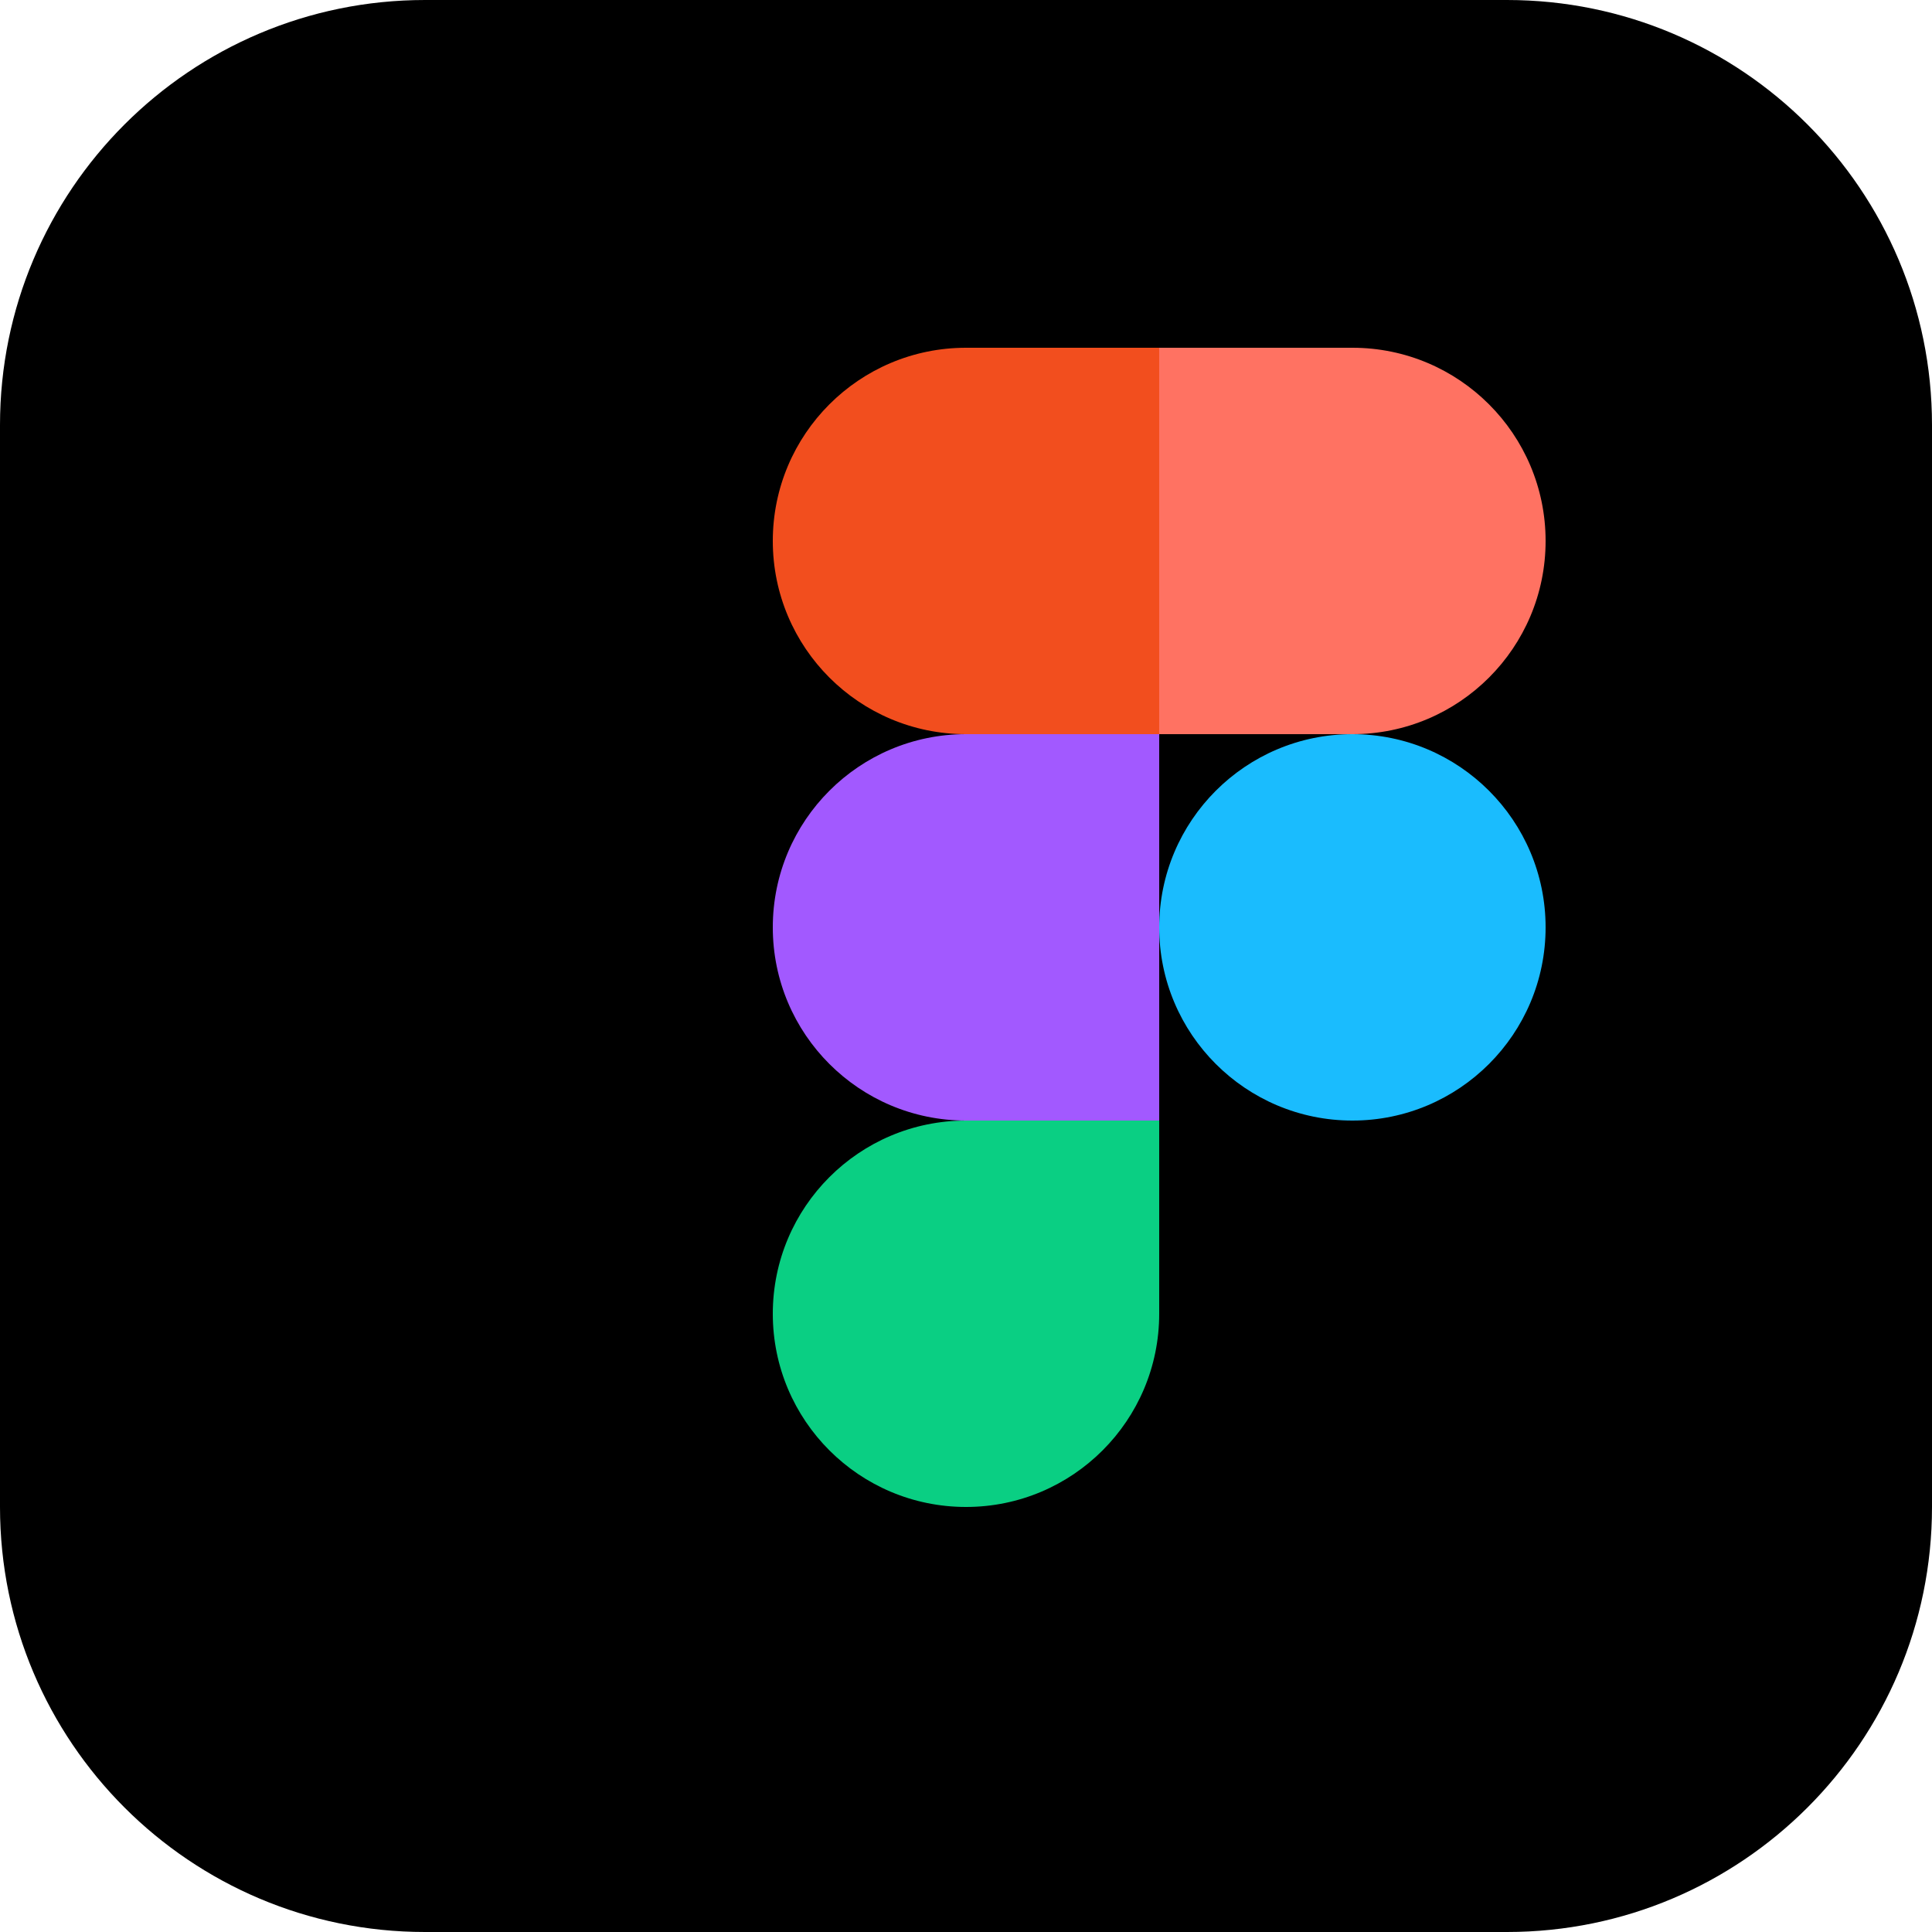
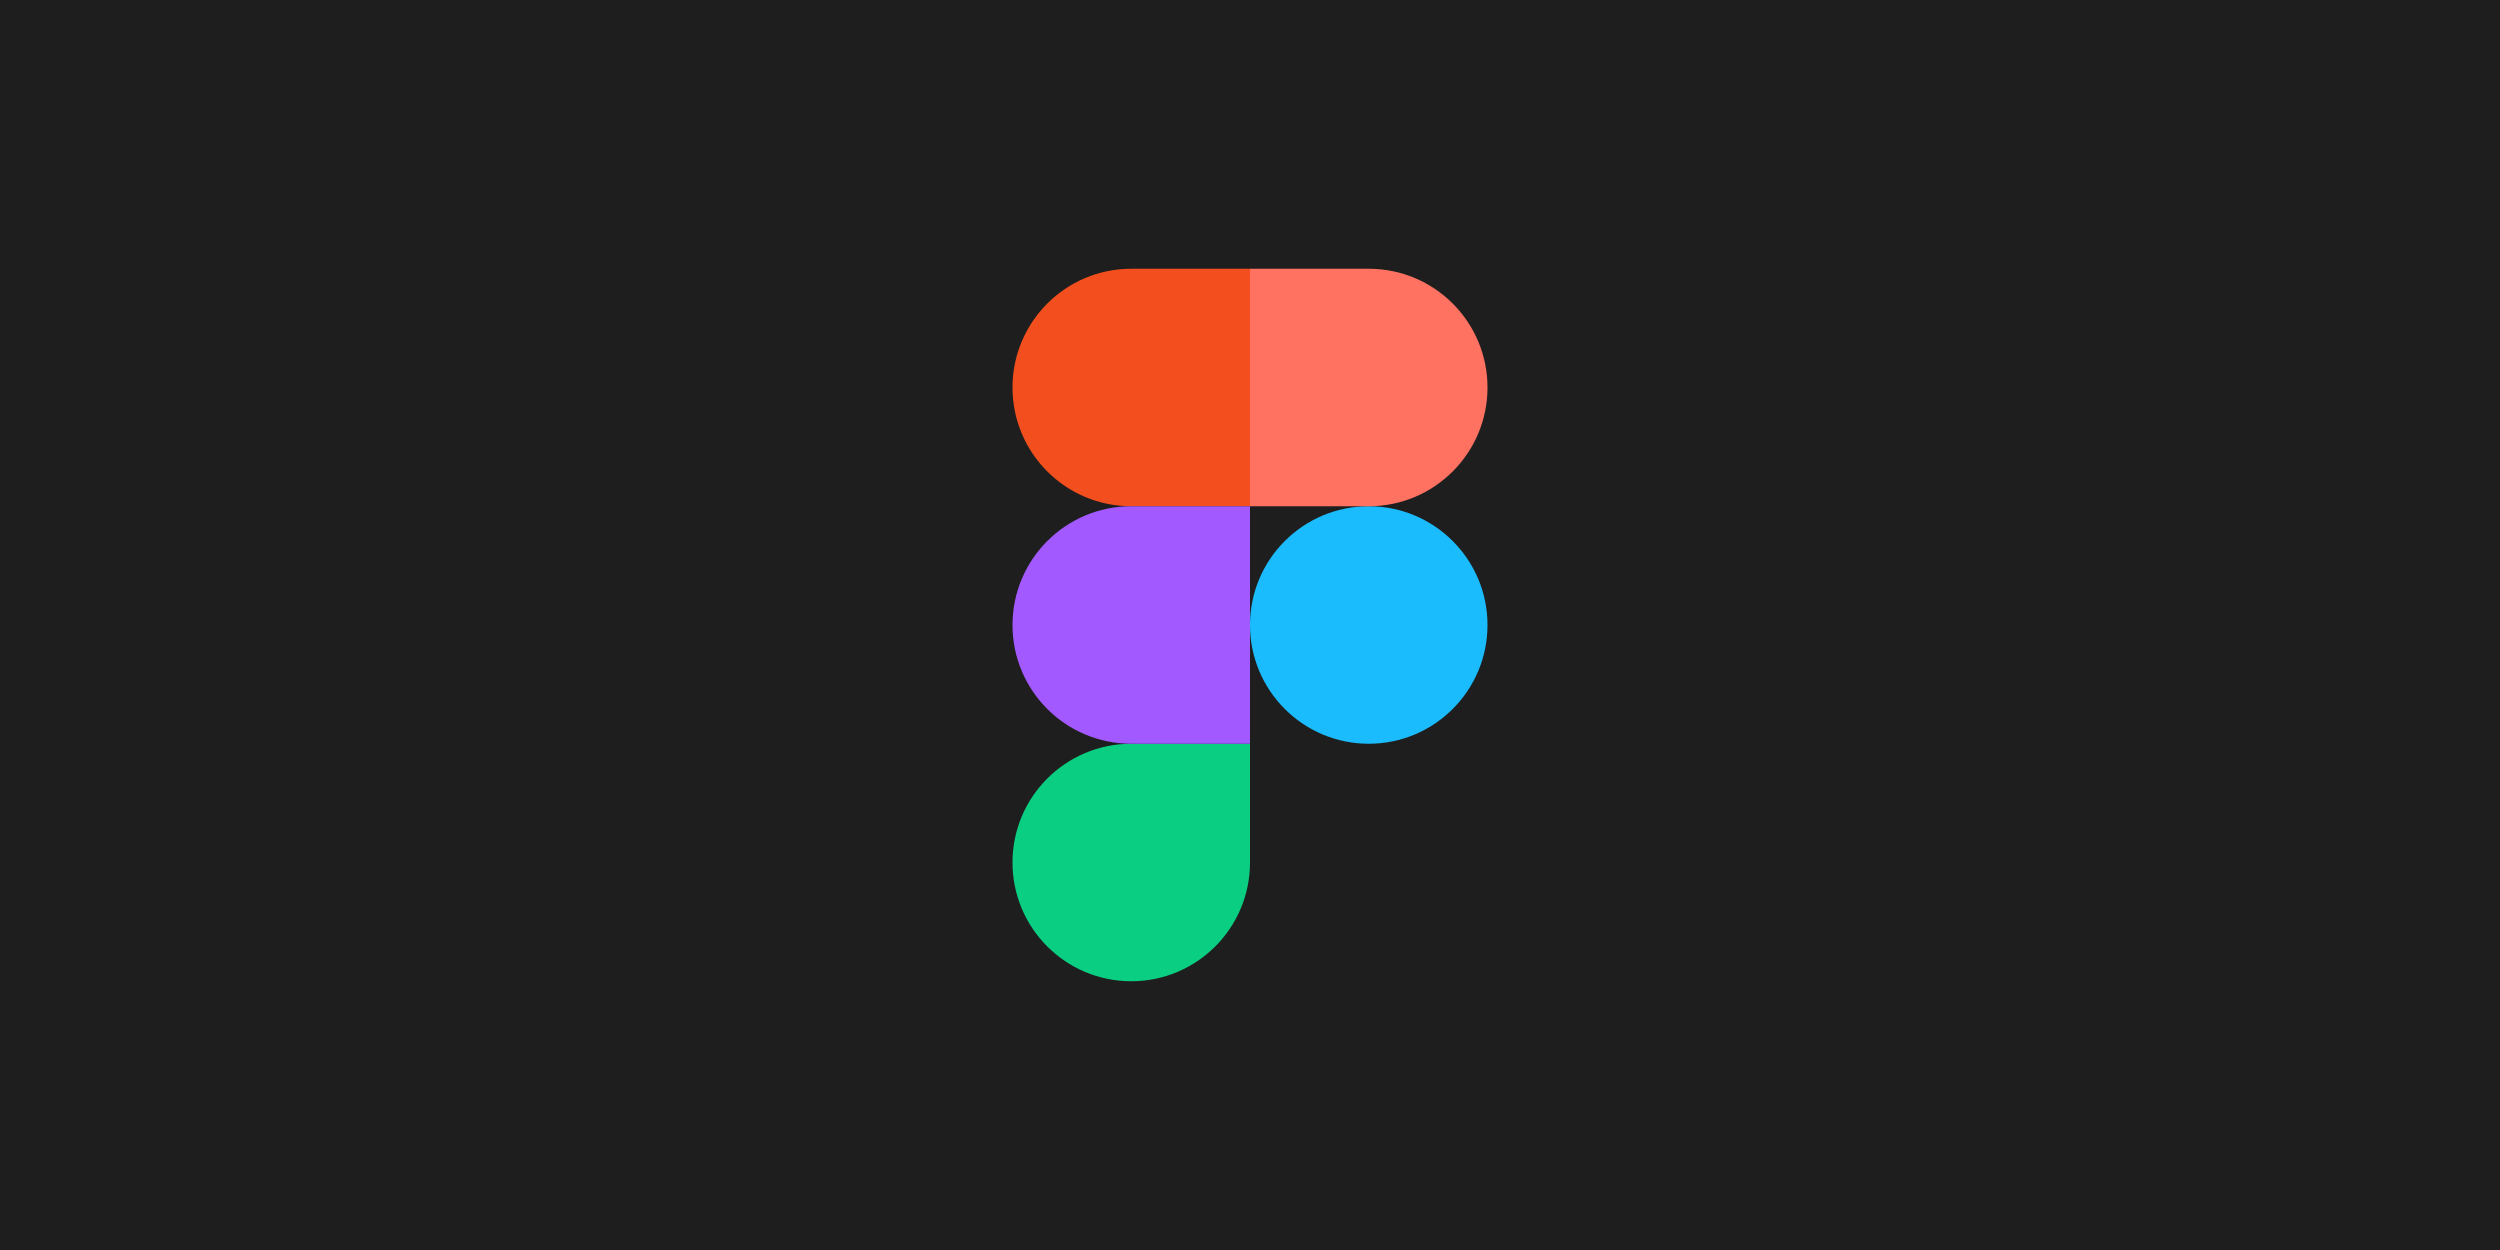
- <svg xmlns="http://www.w3.org/2000/svg" viewBox="0 0 500 500" width="100%" height="100%">
-   <rect width="500" height="500" rx="110" fill="#000000" />
-   <g transform="translate(150, 90) scale(5.0)">
-     <path fill="#0ACF83" d="M10 30 C10 35.523 14.477 40 20 40 C25.523 40 30 35.523 30 30 L30 20 L20 20 C14.477 20 10 24.477 10 30 Z" transform="translate(0, 20)" />
-     <circle fill="#1ABCFE" cx="40" cy="30" r="10" />
-     <path fill="#A259FF" d="M10 30 C10 24.477 14.477 20 20 20 L30 20 L30 40 L20 40 C14.477 40 10 35.523 10 30 Z" />
-     <path fill="#F24E1E" d="M10 10 C10 4.477 14.477 0 20 0 L30 0 L30 20 L20 20 C14.477 20 10 15.523 10 10 Z" />
-     <path fill="#FF7262" d="M30 0 L40 0 C45.523 0 50 4.477 50 10 C50 15.523 45.523 20 40 20 L30 20 Z" />
+ <svg xmlns="http://www.w3.org/2000/svg" viewBox="0 0 240 120" width="240" height="120">
+   <rect width="240" height="120" fill="#1e1e1e" />
+   <g transform="translate(97.2 25.8) scale(1.2)">
+     <path fill="#1abcfe" d="M19 28.5a9.5 9.5 0 1 1 19 0 9.5 9.5 0 0 1-19 0z" />
+     <path fill="#0acf83" d="M0 47.5A9.5 9.5 0 0 1 9.5 38H19v9.5a9.5 9.5 0 1 1-19 0z" />
+     <path fill="#ff7262" d="M19 0v19h9.5a9.5 9.5 0 1 0 0-19H19z" />
+     <path fill="#f24e1e" d="M0 9.5A9.5 9.5 0 0 0 9.5 19H19V0H9.5A9.5 9.5 0 0 0 0 9.5z" />
+     <path fill="#a259ff" d="M0 28.5A9.5 9.5 0 0 0 9.5 38H19V19H9.5A9.5 9.5 0 0 0 0 28.5z" />
  </g>
</svg>
